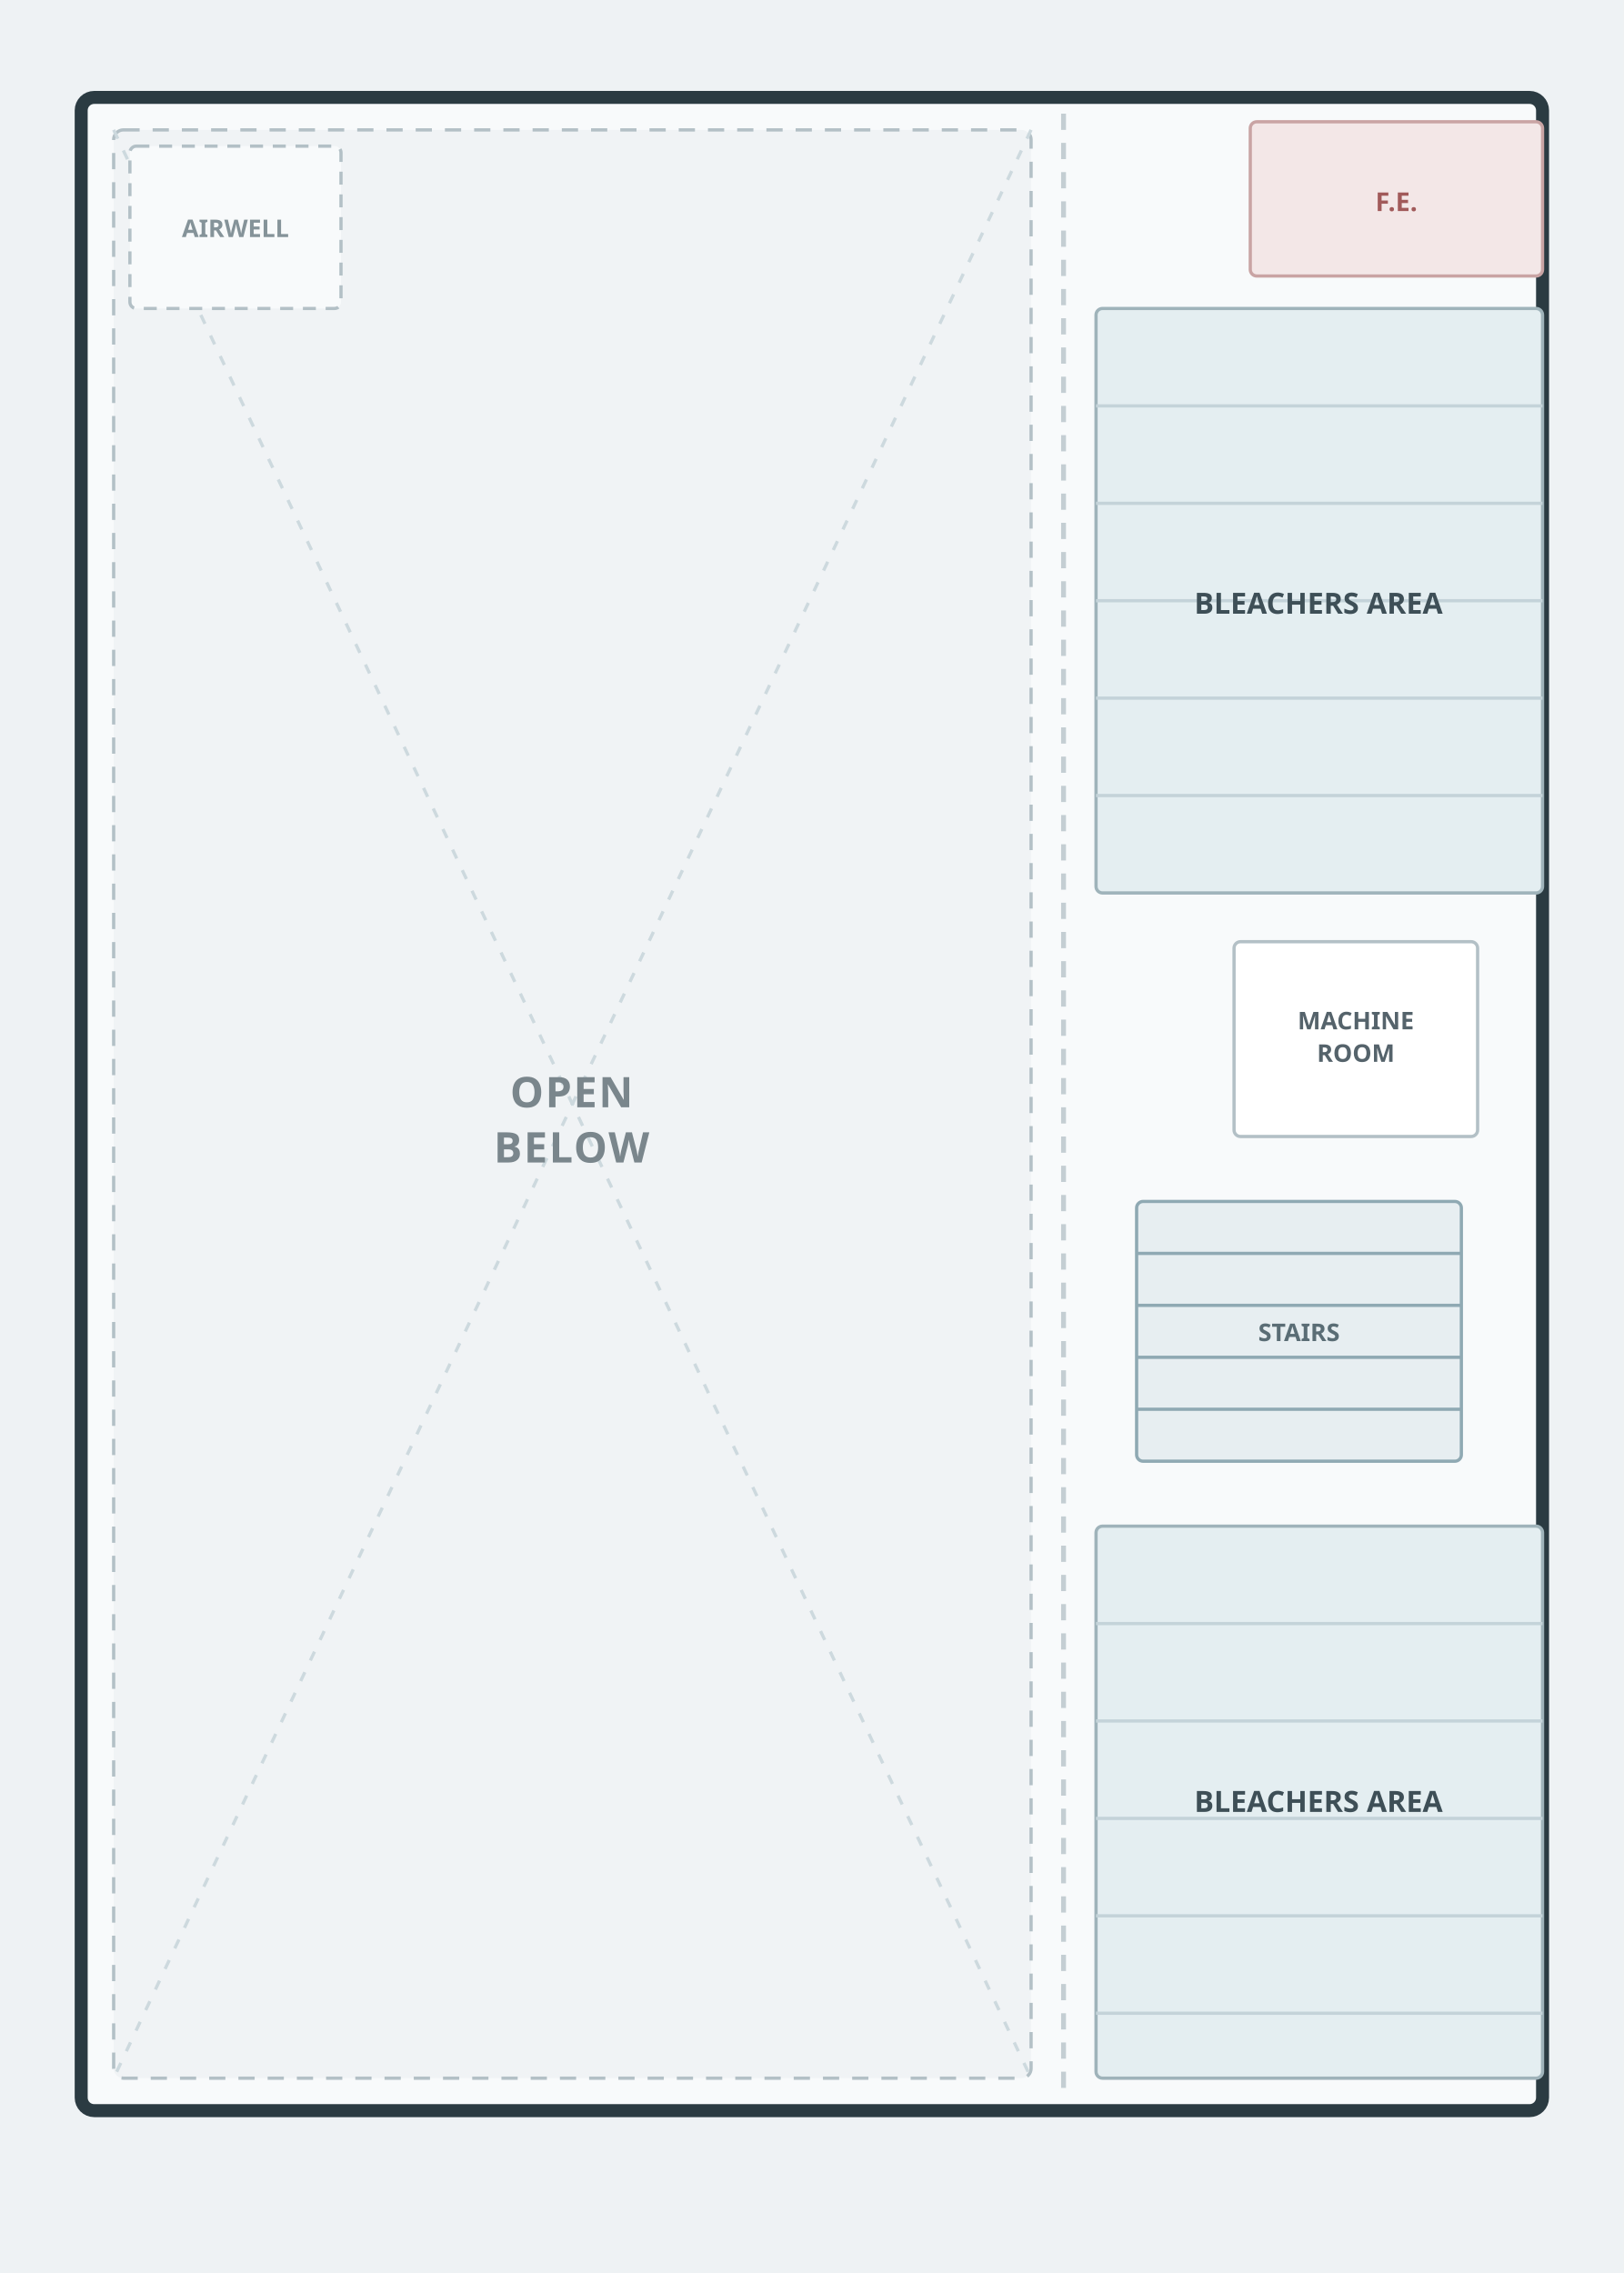
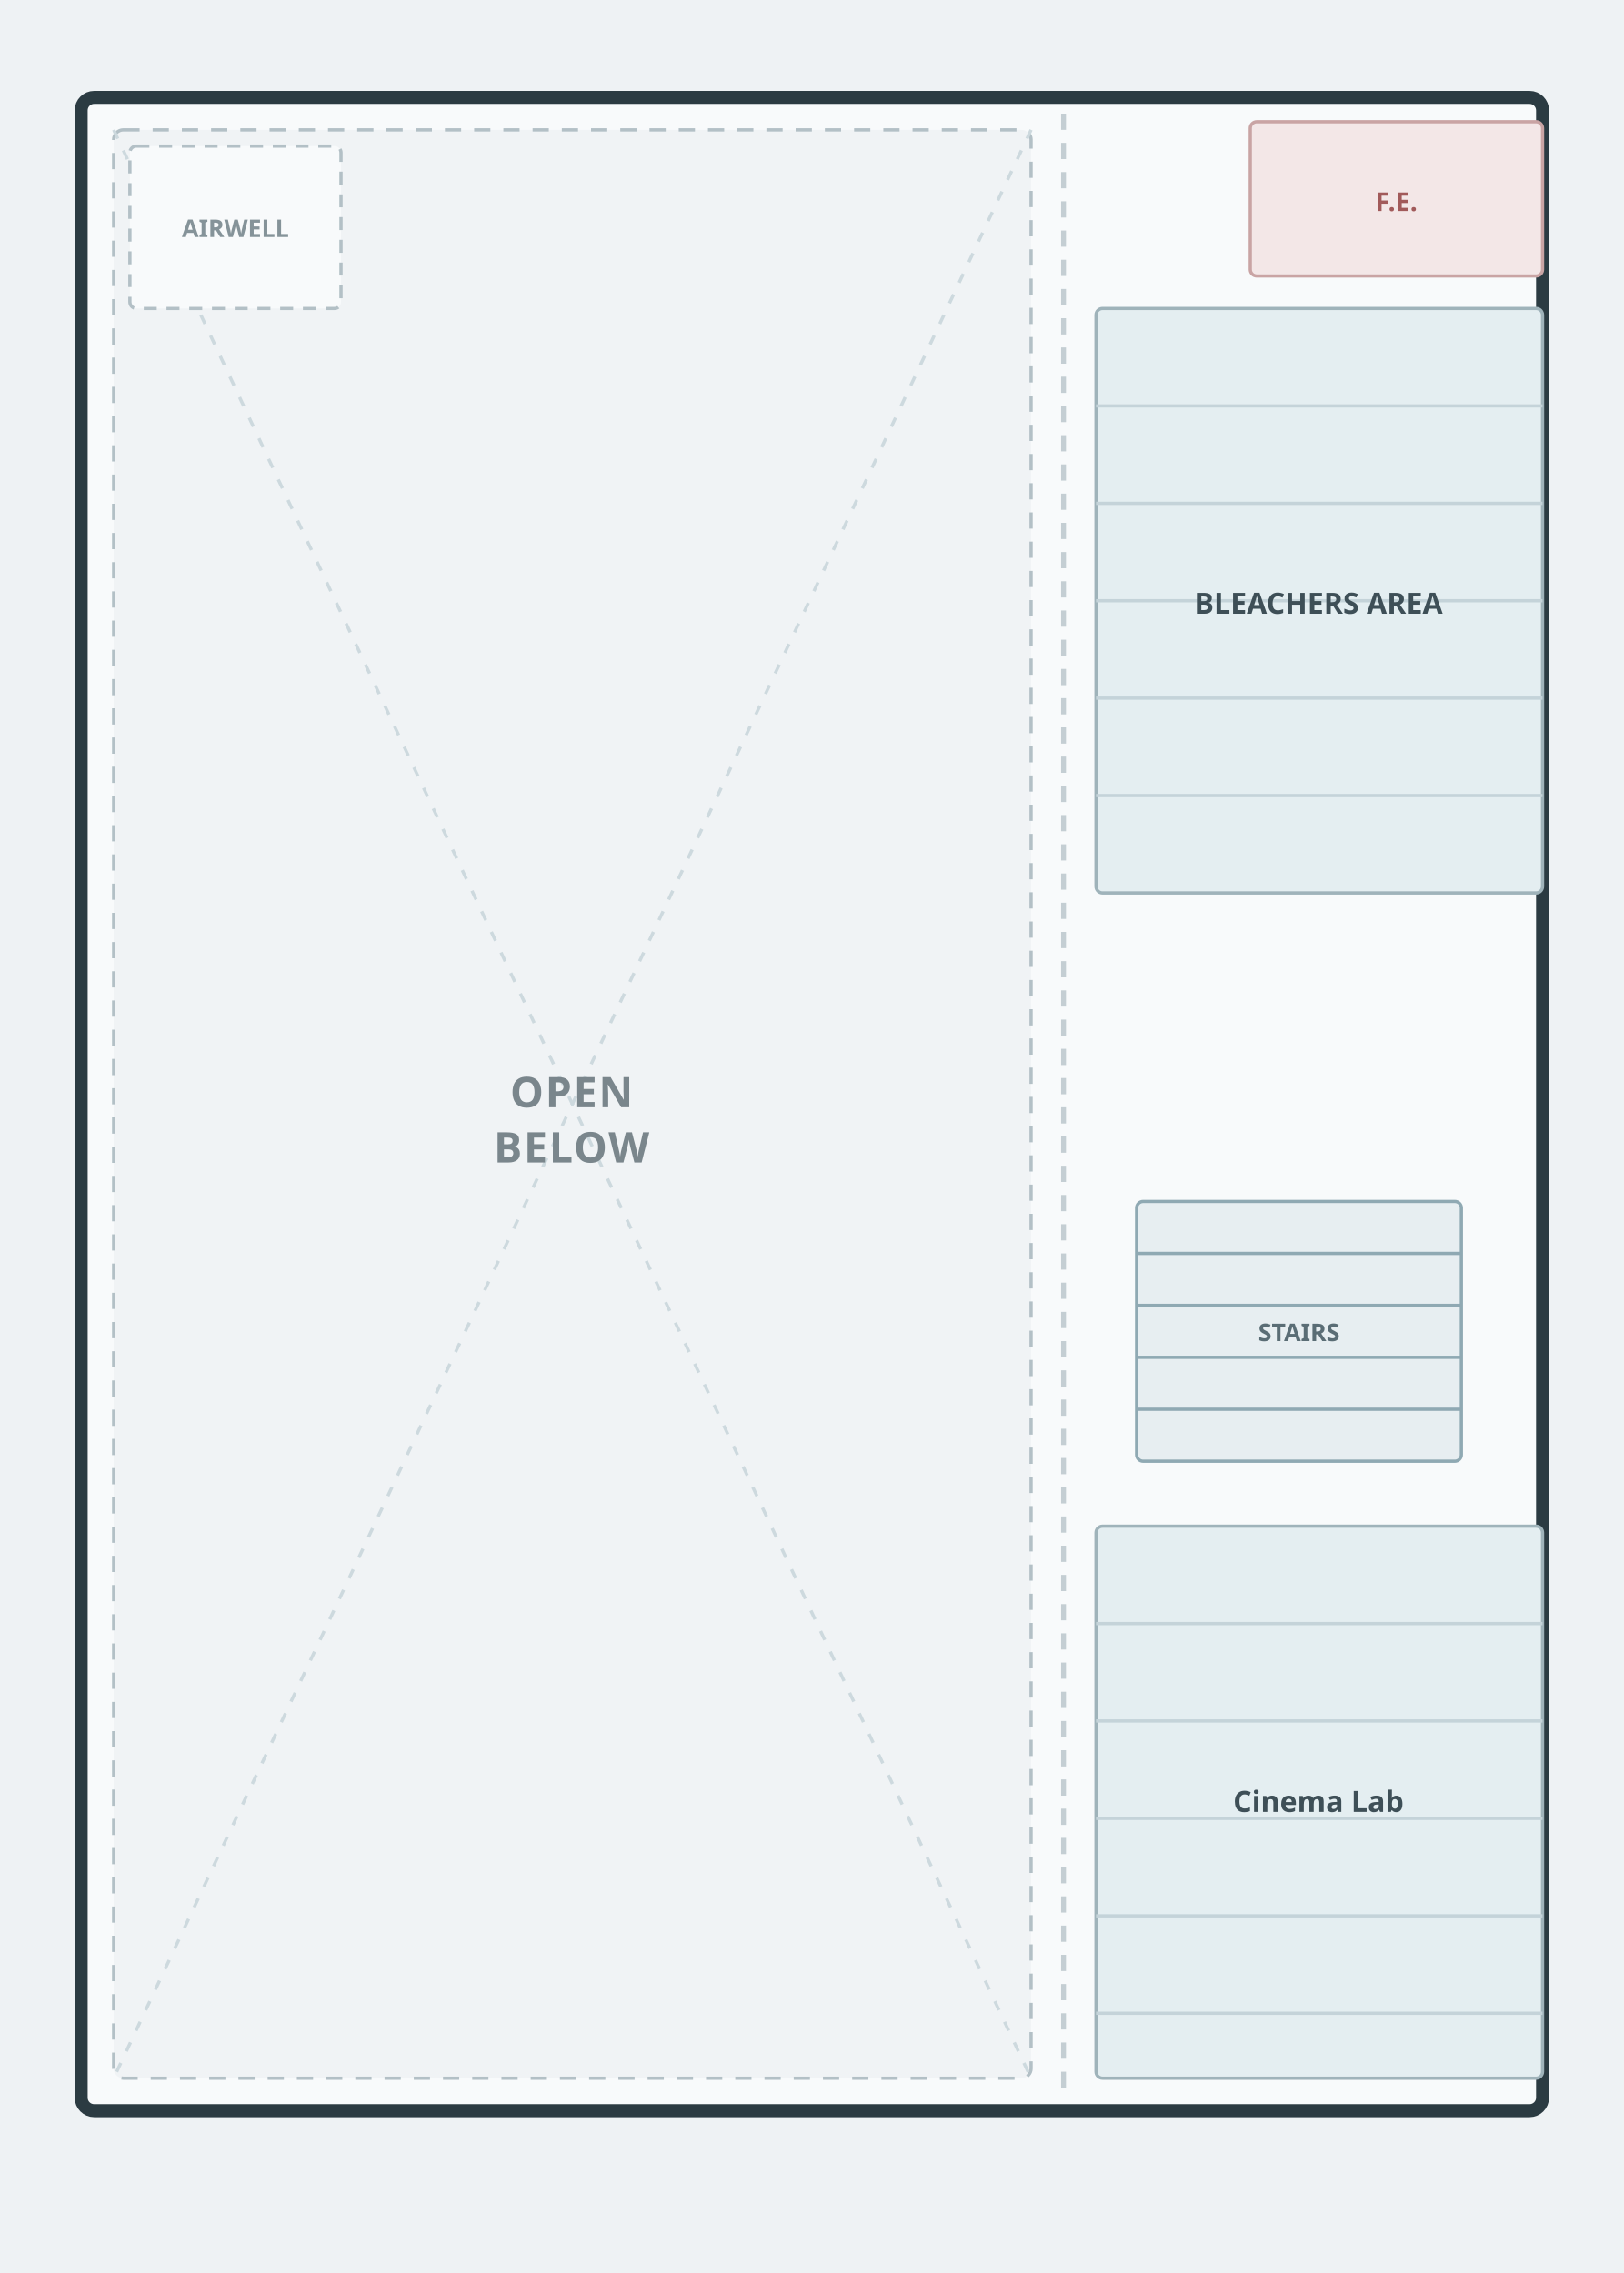
<svg xmlns="http://www.w3.org/2000/svg" viewBox="0 0 1000 1400" width="1000" height="1400" font-family="sans-serif">
  <rect x="0" y="0" width="1000" height="1400" fill="#eef2f4" />
  <rect x="50" y="60" width="900" height="1240" rx="8" fill="#f8fafb" stroke="#2b3b42" stroke-width="8" />
  <line x1="655" y1="70" x2="655" y2="1290" stroke="#c4ced3" stroke-width="3" stroke-dasharray="10 8" />
  <rect x="70" y="80" width="565" height="1200" rx="6" fill="#f0f3f5" stroke="#b3c0c6" stroke-width="2" stroke-dasharray="10 8" />
  <g stroke="#cdd9de" stroke-width="2" stroke-dasharray="6 8">
    <line x1="70" y1="80" x2="635" y2="1280" />
    <line x1="635" y1="80" x2="70" y2="1280" />
  </g>
  <text x="352" y="682" text-anchor="middle" font-size="26" font-weight="700" fill="#7a868c" letter-spacing="1">OPEN</text>
  <text x="352" y="716" text-anchor="middle" font-size="26" font-weight="700" fill="#7a868c" letter-spacing="1">BELOW</text>
  <rect x="80" y="90" width="130" height="100" rx="4" fill="#f8fafb" stroke="#b3c0c6" stroke-width="2" stroke-dasharray="8 6" />
  <text x="145" y="146" text-anchor="middle" font-size="15" font-weight="600" fill="#859399">AIRWELL</text>
  <rect x="770" y="75" width="180" height="95" rx="4" fill="#f3e7e7" stroke="#c9a4a4" stroke-width="2" />
  <text x="860" y="130" text-anchor="middle" font-size="16" font-weight="700" fill="#a15a5a">F.E.</text>
  <rect x="675" y="190" width="275" height="360" rx="4" fill="#e4eef1" stroke="#9fb3ba" stroke-width="2" />
  <g stroke="#c4d3d9" stroke-width="2">
    <line x1="675" y1="250" x2="950" y2="250" />
    <line x1="675" y1="310" x2="950" y2="310" />
    <line x1="675" y1="370" x2="950" y2="370" />
    <line x1="675" y1="430" x2="950" y2="430" />
    <line x1="675" y1="490" x2="950" y2="490" />
  </g>
  <text x="812" y="378" text-anchor="middle" font-size="18" font-weight="700" fill="#3e4f57">BLEACHERS AREA</text>
-   <rect x="760" y="580" width="150" height="120" rx="4" fill="#ffffff" stroke="#b3c0c6" stroke-width="2" />
-   <text x="835" y="634" text-anchor="middle" font-size="15" font-weight="600" fill="#55636b">MACHINE</text>
-   <text x="835" y="654" text-anchor="middle" font-size="15" font-weight="600" fill="#55636b">ROOM</text>
  <g stroke="#8fa9b3" stroke-width="2">
    <rect x="700" y="740" width="200" height="160" rx="4" fill="#e7eef1" />
    <line x1="700" y1="772" x2="900" y2="772" />
    <line x1="700" y1="804" x2="900" y2="804" />
    <line x1="700" y1="836" x2="900" y2="836" />
    <line x1="700" y1="868" x2="900" y2="868" />
  </g>
  <text x="800" y="826" text-anchor="middle" font-size="15" font-weight="600" fill="#5a6d75">STAIRS</text>
  <rect x="675" y="940" width="275" height="340" rx="4" fill="#e4eef1" stroke="#9fb3ba" stroke-width="2" />
  <g stroke="#c4d3d9" stroke-width="2">
    <line x1="675" y1="1000" x2="950" y2="1000" />
    <line x1="675" y1="1060" x2="950" y2="1060" />
    <line x1="675" y1="1120" x2="950" y2="1120" />
    <line x1="675" y1="1180" x2="950" y2="1180" />
    <line x1="675" y1="1240" x2="950" y2="1240" />
  </g>
-   <text x="812" y="1116" text-anchor="middle" font-size="18" font-weight="700" fill="#3e4f57">BLEACHERS AREA</text>
+   <text x="812" y="1116" text-anchor="middle" font-size="18" font-weight="700" fill="#3e4f57">Cinema Lab</text>
</svg>
